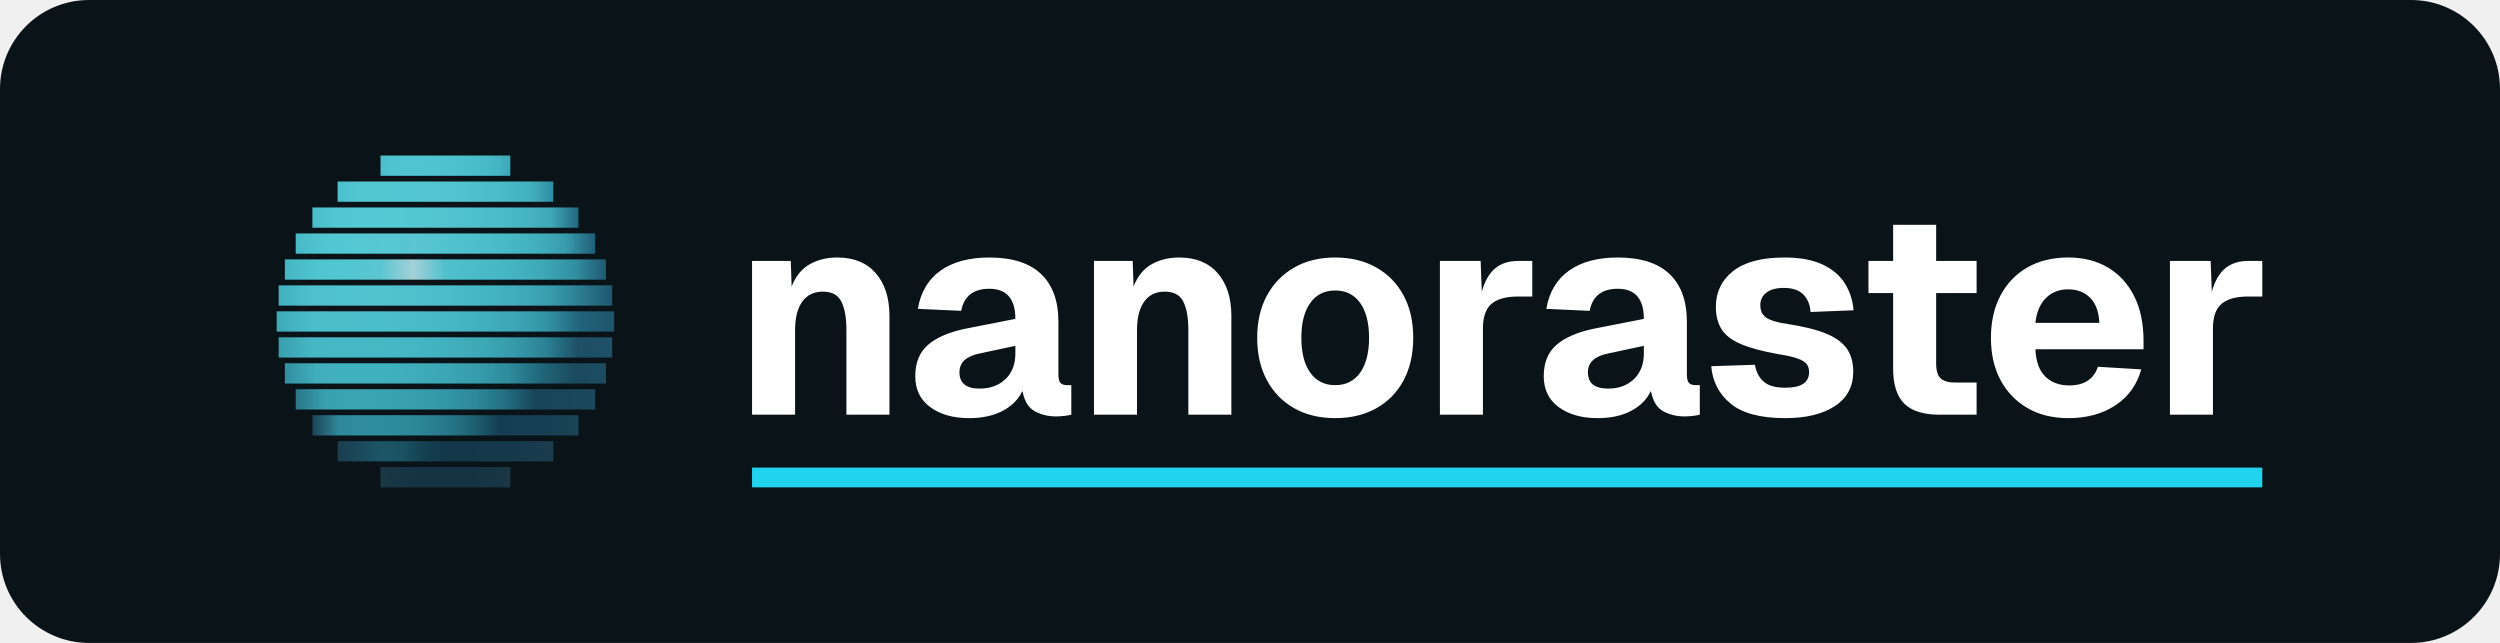
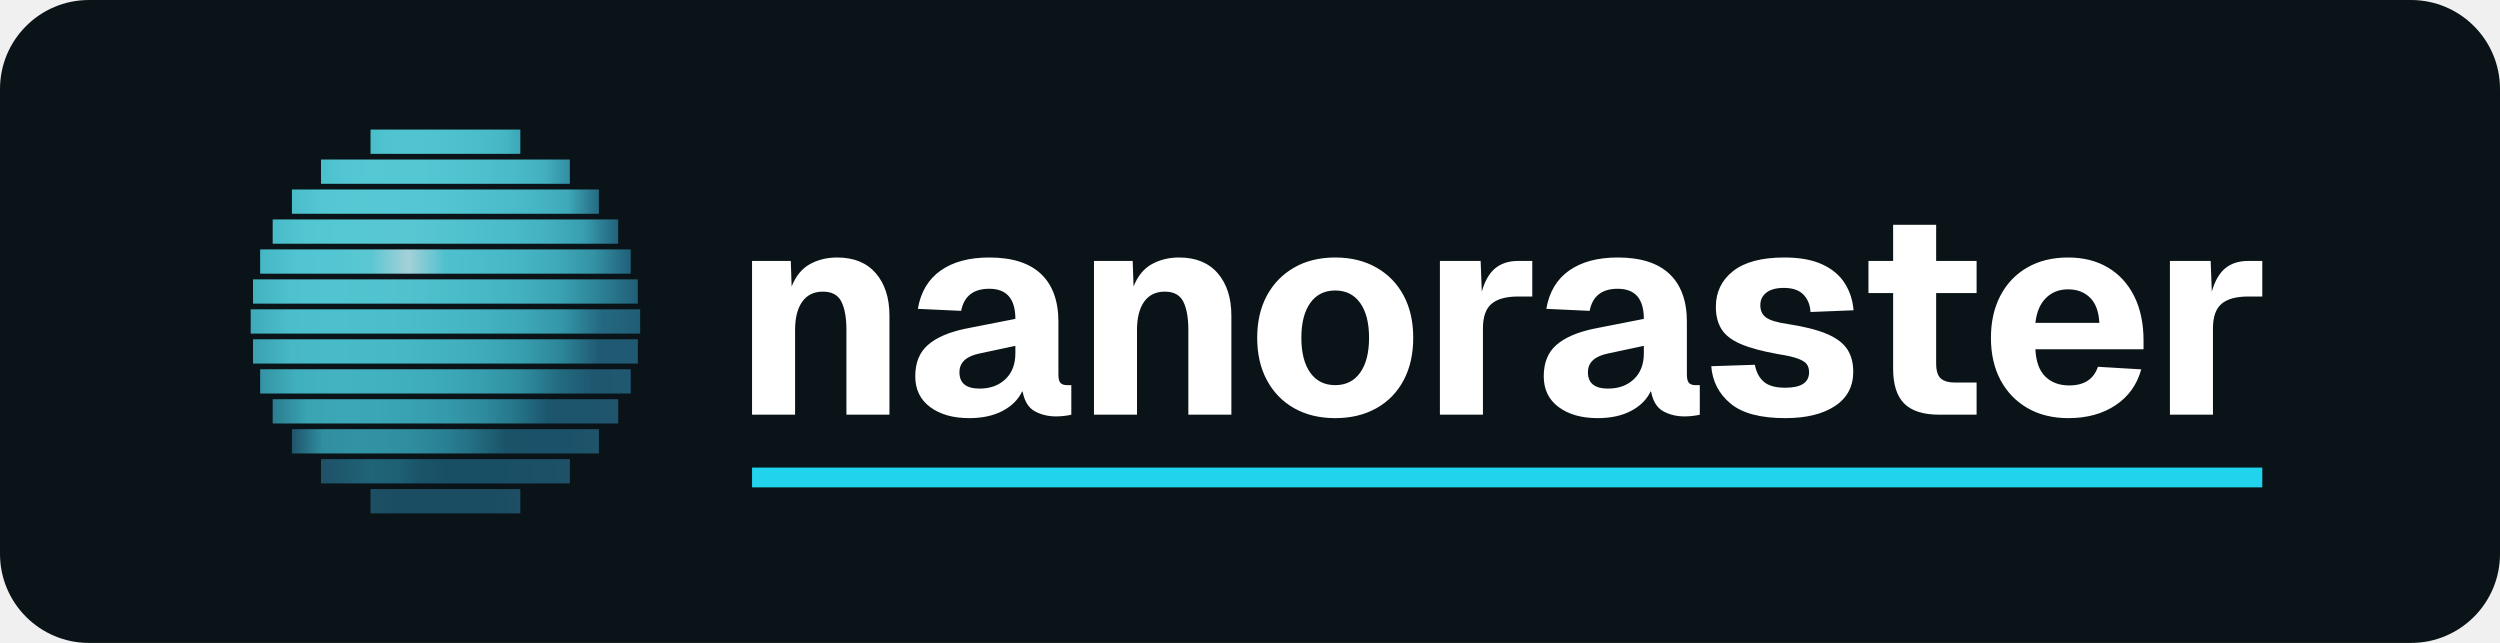
<svg xmlns="http://www.w3.org/2000/svg" viewBox="0 0 1011 260" width="1011" height="260">
  <path fill="#0a1418" d="M 36 0 L 975 0 A 36 36 0 0 1 1011 36 L 1011 224 A 36 36 0 0 1 975 260 L 36 260 A 36 36 0 0 1 0 224 L 0 36 A 36 36 0 0 1 36 0 Z" />
  <g transform="translate(96.130 46.000) scale(0.32813)">
    <defs>
-       <linearGradient id="bs1" x1="176.0" y1="0" x2="336.0" y2="0" gradientUnits="userSpaceOnUse">
-         <stop offset="0.0%" stop-color="#4abecb" />
-         <stop offset="10.0%" stop-color="#4fc3cf" />
+       <linearGradient id="bs0" x1="163.7" y1="0" x2="348.3" y2="0" gradientUnits="userSpaceOnUse">
+         <stop offset="0.0%" stop-color="#4bbecb" />
+         <stop offset="10.0%" stop-color="#4fc3d0" />
        <stop offset="20.0%" stop-color="#50c4d0" />
        <stop offset="30.0%" stop-color="#50c4d0" />
        <stop offset="40.0%" stop-color="#4fc3cf" />
        <stop offset="50.0%" stop-color="#4ec2ce" />
        <stop offset="60.0%" stop-color="#4dc0cd" />
        <stop offset="70.0%" stop-color="#4bbecb" />
-         <stop offset="80.0%" stop-color="#48bac8" />
+         <stop offset="80.0%" stop-color="#49bac8" />
        <stop offset="90.0%" stop-color="#45b5c4" />
-         <stop offset="100.0%" stop-color="#3ca7b7" />
+         <stop offset="100.0%" stop-color="#3ca7b8" />
      </linearGradient>
-       <linearGradient id="bs2" x1="123.1" y1="0" x2="388.9" y2="0" gradientUnits="userSpaceOnUse">
-         <stop offset="0.0%" stop-color="#4bbfcb" />
-         <stop offset="10.0%" stop-color="#52c7d2" />
-         <stop offset="20.0%" stop-color="#53c8d3" />
-         <stop offset="30.0%" stop-color="#53c7d3" />
-         <stop offset="40.0%" stop-color="#53c6d2" />
+       <linearGradient id="bs1" x1="102.6" y1="0" x2="409.4" y2="0" gradientUnits="userSpaceOnUse">
+         <stop offset="0.0%" stop-color="#4cbfcc" />
+         <stop offset="10.0%" stop-color="#52c7d3" />
+         <stop offset="20.0%" stop-color="#54c8d3" />
+         <stop offset="30.0%" stop-color="#53c8d3" />
+         <stop offset="40.0%" stop-color="#53c7d2" />
        <stop offset="50.0%" stop-color="#51c5d1" />
        <stop offset="60.0%" stop-color="#4fc2ce" />
        <stop offset="70.0%" stop-color="#4cbecb" />
-         <stop offset="80.0%" stop-color="#48b8c6" />
-         <stop offset="90.0%" stop-color="#42afbe" />
-         <stop offset="100.0%" stop-color="#308ca1" />
+         <stop offset="80.0%" stop-color="#48b9c7" />
+         <stop offset="90.0%" stop-color="#42afbf" />
+         <stop offset="100.0%" stop-color="#318da2" />
      </linearGradient>
-       <linearGradient id="bs3" x1="92.0" y1="0" x2="420.0" y2="0" gradientUnits="userSpaceOnUse">
+       <linearGradient id="bs2" x1="66.8" y1="0" x2="445.2" y2="0" gradientUnits="userSpaceOnUse">
        <stop offset="0.0%" stop-color="#4abdca" />
        <stop offset="10.0%" stop-color="#53c7d3" />
-         <stop offset="20.0%" stop-color="#54c8d4" />
-         <stop offset="30.0%" stop-color="#54c8d3" />
-         <stop offset="40.0%" stop-color="#53c7d2" />
+         <stop offset="20.0%" stop-color="#54c9d4" />
+         <stop offset="30.0%" stop-color="#54c8d4" />
+         <stop offset="40.0%" stop-color="#53c7d3" />
+         <stop offset="50.0%" stop-color="#51c5d1" />
+         <stop offset="60.0%" stop-color="#4fc1ce" />
+         <stop offset="70.0%" stop-color="#4bbdca" />
+         <stop offset="80.0%" stop-color="#46b5c3" />
+         <stop offset="90.0%" stop-color="#3ea8b8" />
+         <stop offset="100.0%" stop-color="#246982" />
+       </linearGradient>
+       <linearGradient id="bs3" x1="43.1" y1="0" x2="468.9" y2="0" gradientUnits="userSpaceOnUse">
+         <stop offset="0.0%" stop-color="#49bbc8" />
+         <stop offset="10.0%" stop-color="#52c7d2" />
+         <stop offset="20.0%" stop-color="#54c8d3" />
+         <stop offset="30.0%" stop-color="#56c8d3" />
+         <stop offset="40.0%" stop-color="#59c7d2" />
        <stop offset="50.0%" stop-color="#51c4d0" />
-         <stop offset="60.0%" stop-color="#4ec1ce" />
-         <stop offset="70.0%" stop-color="#4bbcc9" />
-         <stop offset="80.0%" stop-color="#46b5c3" />
-         <stop offset="90.0%" stop-color="#3da7b7" />
-         <stop offset="100.0%" stop-color="#22667f" />
+         <stop offset="60.0%" stop-color="#4dbfcc" />
+         <stop offset="70.0%" stop-color="#49bac7" />
+         <stop offset="80.0%" stop-color="#43b0bf" />
+         <stop offset="90.0%" stop-color="#399eb0" />
+         <stop offset="100.0%" stop-color="#22627c" />
      </linearGradient>
-       <linearGradient id="bs4" x1="71.5" y1="0" x2="440.5" y2="0" gradientUnits="userSpaceOnUse">
-         <stop offset="0.0%" stop-color="#48bac7" />
-         <stop offset="10.0%" stop-color="#52c6d2" />
-         <stop offset="20.0%" stop-color="#54c8d3" />
-         <stop offset="30.0%" stop-color="#56c7d3" />
-         <stop offset="40.0%" stop-color="#59c6d2" />
-         <stop offset="50.0%" stop-color="#51c3cf" />
-         <stop offset="60.0%" stop-color="#4dbfcc" />
-         <stop offset="70.0%" stop-color="#48b9c7" />
-         <stop offset="80.0%" stop-color="#42afbe" />
-         <stop offset="90.0%" stop-color="#399dae" />
-         <stop offset="100.0%" stop-color="#205e77" />
+       <linearGradient id="bs4" x1="27.6" y1="0" x2="484.4" y2="0" gradientUnits="userSpaceOnUse">
+         <stop offset="0.0%" stop-color="#46b7c5" />
+         <stop offset="10.0%" stop-color="#51c5d1" />
+         <stop offset="20.0%" stop-color="#52c6d2" />
+         <stop offset="30.0%" stop-color="#5cc7d2" />
+         <stop offset="40.0%" stop-color="#a4d0d8" />
+         <stop offset="50.0%" stop-color="#4fc1ce" />
+         <stop offset="60.0%" stop-color="#4bbcca" />
+         <stop offset="70.0%" stop-color="#46b5c4" />
+         <stop offset="80.0%" stop-color="#3faab9" />
+         <stop offset="90.0%" stop-color="#3492a5" />
+         <stop offset="100.0%" stop-color="#21607a" />
      </linearGradient>
-       <linearGradient id="bs5" x1="58.1" y1="0" x2="453.9" y2="0" gradientUnits="userSpaceOnUse">
-         <stop offset="0.0%" stop-color="#45b6c4" />
-         <stop offset="10.0%" stop-color="#50c4d0" />
-         <stop offset="20.0%" stop-color="#52c6d1" />
-         <stop offset="30.0%" stop-color="#5cc6d1" />
-         <stop offset="40.0%" stop-color="#a4d0d7" />
-         <stop offset="50.0%" stop-color="#4fc1cd" />
-         <stop offset="60.0%" stop-color="#4abcc9" />
-         <stop offset="70.0%" stop-color="#45b5c3" />
-         <stop offset="80.0%" stop-color="#3ea9b8" />
-         <stop offset="90.0%" stop-color="#3390a3" />
-         <stop offset="100.0%" stop-color="#1f5a73" />
+       <linearGradient id="bs5" x1="18.9" y1="0" x2="493.1" y2="0" gradientUnits="userSpaceOnUse">
+         <stop offset="0.0%" stop-color="#43b2c0" />
+         <stop offset="10.0%" stop-color="#4ec2ce" />
+         <stop offset="20.0%" stop-color="#50c4d0" />
+         <stop offset="30.0%" stop-color="#51c3cf" />
+         <stop offset="40.0%" stop-color="#51c1ce" />
+         <stop offset="50.0%" stop-color="#4bbeca" />
+         <stop offset="60.0%" stop-color="#47b8c6" />
+         <stop offset="70.0%" stop-color="#42b0bf" />
+         <stop offset="80.0%" stop-color="#3aa1b2" />
+         <stop offset="90.0%" stop-color="#2d8296" />
+         <stop offset="100.0%" stop-color="#215e77" />
      </linearGradient>
-       <linearGradient id="bs6" x1="50.5" y1="0" x2="461.5" y2="0" gradientUnits="userSpaceOnUse">
-         <stop offset="0.0%" stop-color="#42b0bf" />
-         <stop offset="10.0%" stop-color="#4ec1cd" />
-         <stop offset="20.0%" stop-color="#4fc3cf" />
-         <stop offset="30.0%" stop-color="#50c3ce" />
-         <stop offset="40.0%" stop-color="#50c1cd" />
-         <stop offset="50.0%" stop-color="#4bbdca" />
-         <stop offset="60.0%" stop-color="#47b7c5" />
-         <stop offset="70.0%" stop-color="#41afbd" />
-         <stop offset="80.0%" stop-color="#39a0b0" />
-         <stop offset="90.0%" stop-color="#2c7e92" />
-         <stop offset="100.0%" stop-color="#1f576f" />
+       <linearGradient id="bs6" x1="16.0" y1="0" x2="496.0" y2="0" gradientUnits="userSpaceOnUse">
+         <stop offset="0.0%" stop-color="#3faaba" />
+         <stop offset="10.0%" stop-color="#4bbecb" />
+         <stop offset="20.0%" stop-color="#4cc0cc" />
+         <stop offset="30.0%" stop-color="#4cbfcc" />
+         <stop offset="40.0%" stop-color="#4abdca" />
+         <stop offset="50.0%" stop-color="#47b9c6" />
+         <stop offset="60.0%" stop-color="#43b2c1" />
+         <stop offset="70.0%" stop-color="#3da8b8" />
+         <stop offset="80.0%" stop-color="#3496a8" />
+         <stop offset="90.0%" stop-color="#246980" />
+         <stop offset="100.0%" stop-color="#215c75" />
      </linearGradient>
-       <linearGradient id="bs7" x1="48.0" y1="0" x2="464.0" y2="0" gradientUnits="userSpaceOnUse">
-         <stop offset="0.0%" stop-color="#3ea9b8" />
-         <stop offset="10.0%" stop-color="#4abdc9" />
-         <stop offset="20.0%" stop-color="#4cbfcb" />
-         <stop offset="30.0%" stop-color="#4bbecb" />
-         <stop offset="40.0%" stop-color="#4abcc9" />
-         <stop offset="50.0%" stop-color="#47b8c5" />
-         <stop offset="60.0%" stop-color="#42b1bf" />
-         <stop offset="70.0%" stop-color="#3ca7b6" />
-         <stop offset="80.0%" stop-color="#3393a5" />
-         <stop offset="90.0%" stop-color="#226378" />
-         <stop offset="100.0%" stop-color="#1e546b" />
+       <linearGradient id="bs7" x1="18.9" y1="0" x2="493.1" y2="0" gradientUnits="userSpaceOnUse">
+         <stop offset="0.0%" stop-color="#3aa1b1" />
+         <stop offset="10.0%" stop-color="#47b8c6" />
+         <stop offset="20.0%" stop-color="#48bbc8" />
+         <stop offset="30.0%" stop-color="#48bac7" />
+         <stop offset="40.0%" stop-color="#46b7c5" />
+         <stop offset="50.0%" stop-color="#43b2c0" />
+         <stop offset="60.0%" stop-color="#3eabba" />
+         <stop offset="70.0%" stop-color="#379eae" />
+         <stop offset="80.0%" stop-color="#2d8699" />
+         <stop offset="90.0%" stop-color="#1f5a72" />
+         <stop offset="100.0%" stop-color="#205a72" />
      </linearGradient>
-       <linearGradient id="bs8" x1="50.5" y1="0" x2="461.5" y2="0" gradientUnits="userSpaceOnUse">
-         <stop offset="0.0%" stop-color="#399eae" />
-         <stop offset="10.0%" stop-color="#46b7c4" />
-         <stop offset="20.0%" stop-color="#47b9c6" />
-         <stop offset="30.0%" stop-color="#47b9c5" />
-         <stop offset="40.0%" stop-color="#45b6c3" />
-         <stop offset="50.0%" stop-color="#42b1bf" />
-         <stop offset="60.0%" stop-color="#3da9b7" />
-         <stop offset="70.0%" stop-color="#369bab" />
-         <stop offset="80.0%" stop-color="#2c8294" />
-         <stop offset="90.0%" stop-color="#1d4f66" />
-         <stop offset="100.0%" stop-color="#1e5067" />
+       <linearGradient id="bs8" x1="27.6" y1="0" x2="484.4" y2="0" gradientUnits="userSpaceOnUse">
+         <stop offset="0.0%" stop-color="#3493a4" />
+         <stop offset="10.0%" stop-color="#41b0be" />
+         <stop offset="20.0%" stop-color="#43b3c1" />
+         <stop offset="30.0%" stop-color="#42b2c0" />
+         <stop offset="40.0%" stop-color="#40afbd" />
+         <stop offset="50.0%" stop-color="#3ca9b8" />
+         <stop offset="60.0%" stop-color="#379faf" />
+         <stop offset="70.0%" stop-color="#308fa1" />
+         <stop offset="80.0%" stop-color="#246d82" />
+         <stop offset="90.0%" stop-color="#1e576f" />
+         <stop offset="100.0%" stop-color="#205870" />
      </linearGradient>
-       <linearGradient id="bs9" x1="58.1" y1="0" x2="453.9" y2="0" gradientUnits="userSpaceOnUse">
-         <stop offset="0.0%" stop-color="#328fa0" />
-         <stop offset="10.0%" stop-color="#40aebc" />
-         <stop offset="20.0%" stop-color="#42b1bf" />
-         <stop offset="30.0%" stop-color="#41b0be" />
-         <stop offset="40.0%" stop-color="#3fadbb" />
-         <stop offset="50.0%" stop-color="#3ba6b5" />
-         <stop offset="60.0%" stop-color="#369cac" />
-         <stop offset="70.0%" stop-color="#2e8b9b" />
-         <stop offset="80.0%" stop-color="#216578" />
-         <stop offset="90.0%" stop-color="#1b4b60" />
-         <stop offset="100.0%" stop-color="#1d4c61" />
+       <linearGradient id="bs9" x1="43.1" y1="0" x2="468.9" y2="0" gradientUnits="userSpaceOnUse">
+         <stop offset="0.0%" stop-color="#2b7c8f" />
+         <stop offset="10.0%" stop-color="#3aa4b3" />
+         <stop offset="20.0%" stop-color="#3ca7b6" />
+         <stop offset="30.0%" stop-color="#3ba6b5" />
+         <stop offset="40.0%" stop-color="#38a2b2" />
+         <stop offset="50.0%" stop-color="#359aab" />
+         <stop offset="60.0%" stop-color="#2f8d9f" />
+         <stop offset="70.0%" stop-color="#26768a" />
+         <stop offset="80.0%" stop-color="#1c556c" />
+         <stop offset="90.0%" stop-color="#1d556c" />
+         <stop offset="100.0%" stop-color="#20566d" />
      </linearGradient>
-       <linearGradient id="bs10" x1="71.5" y1="0" x2="440.5" y2="0" gradientUnits="userSpaceOnUse">
-         <stop offset="0.0%" stop-color="#297687" />
-         <stop offset="10.0%" stop-color="#39a1b0" />
-         <stop offset="20.0%" stop-color="#3aa5b3" />
-         <stop offset="30.0%" stop-color="#39a3b2" />
-         <stop offset="40.0%" stop-color="#379fae" />
-         <stop offset="50.0%" stop-color="#3397a6" />
-         <stop offset="60.0%" stop-color="#2d8999" />
-         <stop offset="70.0%" stop-color="#236e80" />
-         <stop offset="80.0%" stop-color="#174559" />
-         <stop offset="90.0%" stop-color="#19465a" />
-         <stop offset="100.0%" stop-color="#1d485c" />
+       <linearGradient id="bs10" x1="66.8" y1="0" x2="445.2" y2="0" gradientUnits="userSpaceOnUse">
+         <stop offset="0.0%" stop-color="#1f546a" />
+         <stop offset="10.0%" stop-color="#308ea0" />
+         <stop offset="20.0%" stop-color="#3293a4" />
+         <stop offset="30.0%" stop-color="#3192a3" />
+         <stop offset="40.0%" stop-color="#2e8c9d" />
+         <stop offset="50.0%" stop-color="#298093" />
+         <stop offset="60.0%" stop-color="#226c80" />
+         <stop offset="70.0%" stop-color="#1a5268" />
+         <stop offset="80.0%" stop-color="#1b5269" />
+         <stop offset="90.0%" stop-color="#1c5269" />
+         <stop offset="100.0%" stop-color="#1f546a" />
      </linearGradient>
-       <linearGradient id="bs11" x1="92.0" y1="0" x2="420.0" y2="0" gradientUnits="userSpaceOnUse">
-         <stop offset="0.0%" stop-color="#1c4356" />
-         <stop offset="10.0%" stop-color="#2e8999" />
-         <stop offset="20.0%" stop-color="#2f8e9e" />
-         <stop offset="30.0%" stop-color="#2e8d9c" />
-         <stop offset="40.0%" stop-color="#2b8696" />
-         <stop offset="50.0%" stop-color="#26798a" />
-         <stop offset="60.0%" stop-color="#1e6273" />
-         <stop offset="70.0%" stop-color="#143f52" />
-         <stop offset="80.0%" stop-color="#153f52" />
-         <stop offset="90.0%" stop-color="#174053" />
-         <stop offset="100.0%" stop-color="#1c4356" />
+       <linearGradient id="bs11" x1="102.6" y1="0" x2="409.4" y2="0" gradientUnits="userSpaceOnUse">
+         <stop offset="0.0%" stop-color="#1f5167" />
+         <stop offset="10.0%" stop-color="#1e5a6f" />
+         <stop offset="20.0%" stop-color="#206478" />
+         <stop offset="30.0%" stop-color="#1e6175" />
+         <stop offset="40.0%" stop-color="#1a5469" />
+         <stop offset="50.0%" stop-color="#194f65" />
+         <stop offset="60.0%" stop-color="#194f65" />
+         <stop offset="70.0%" stop-color="#194f65" />
+         <stop offset="80.0%" stop-color="#1a4f65" />
+         <stop offset="90.0%" stop-color="#1b5066" />
+         <stop offset="100.0%" stop-color="#1f5167" />
      </linearGradient>
-       <linearGradient id="bs12" x1="123.1" y1="0" x2="388.9" y2="0" gradientUnits="userSpaceOnUse">
-         <stop offset="0.0%" stop-color="#1c3d4e" />
-         <stop offset="10.0%" stop-color="#1a495a" />
-         <stop offset="20.0%" stop-color="#1c5666" />
-         <stop offset="30.0%" stop-color="#1a5262" />
-         <stop offset="40.0%" stop-color="#144050" />
-         <stop offset="50.0%" stop-color="#12384a" />
-         <stop offset="60.0%" stop-color="#12384a" />
-         <stop offset="70.0%" stop-color="#13394a" />
-         <stop offset="80.0%" stop-color="#15394b" />
-         <stop offset="90.0%" stop-color="#173a4c" />
-         <stop offset="100.0%" stop-color="#1c3d4e" />
-       </linearGradient>
-       <linearGradient id="bs13" x1="176.0" y1="0" x2="336.0" y2="0" gradientUnits="userSpaceOnUse">
-         <stop offset="0.0%" stop-color="#1b3746" />
-         <stop offset="10.0%" stop-color="#183544" />
-         <stop offset="20.0%" stop-color="#163443" />
-         <stop offset="30.0%" stop-color="#153342" />
-         <stop offset="40.0%" stop-color="#153342" />
-         <stop offset="50.0%" stop-color="#153342" />
-         <stop offset="60.0%" stop-color="#153342" />
-         <stop offset="70.0%" stop-color="#153342" />
-         <stop offset="80.0%" stop-color="#163443" />
-         <stop offset="90.0%" stop-color="#183544" />
-         <stop offset="100.0%" stop-color="#1b3746" />
+       <linearGradient id="bs12" x1="163.7" y1="0" x2="348.3" y2="0" gradientUnits="userSpaceOnUse">
+         <stop offset="0.0%" stop-color="#1e4f64" />
+         <stop offset="10.0%" stop-color="#1c4e63" />
+         <stop offset="20.0%" stop-color="#1b4d62" />
+         <stop offset="30.0%" stop-color="#1a4d62" />
+         <stop offset="40.0%" stop-color="#1a4d62" />
+         <stop offset="50.0%" stop-color="#1a4d62" />
+         <stop offset="60.0%" stop-color="#1a4d62" />
+         <stop offset="70.0%" stop-color="#1a4d62" />
+         <stop offset="80.0%" stop-color="#1b4d62" />
+         <stop offset="90.0%" stop-color="#1c4e63" />
+         <stop offset="100.0%" stop-color="#1e4f64" />
      </linearGradient>
    </defs>
-     <path fill="url(#bs1)" d="M 176 51.5 L 336 51.5 L 336 76.5 L 176 76.5 L 176 51.5 Z" />
-     <path fill="url(#bs2)" d="M 123.094 83.5 L 388.906 83.5 L 388.906 108.5 L 123.094 108.5 L 123.094 83.5 Z" />
-     <path fill="url(#bs3)" d="M 92.049 115.5 L 419.951 115.5 L 419.951 140.5 L 92.049 140.5 L 92.049 115.5 Z" />
-     <path fill="url(#bs4)" d="M 71.479 147.5 L 440.521 147.5 L 440.521 172.5 L 71.479 172.5 L 71.479 147.5 Z" />
-     <path fill="url(#bs5)" d="M 58.091 179.5 L 453.909 179.5 L 453.909 204.5 L 58.091 204.5 L 58.091 179.5 Z" />
-     <path fill="url(#bs6)" d="M 50.476 211.5 L 461.524 211.5 L 461.524 236.5 L 50.476 236.5 L 50.476 211.5 Z" />
-     <path fill="url(#bs7)" d="M 48 243.5 L 464 243.5 L 464 268.5 L 48 268.5 L 48 243.5 Z" />
-     <path fill="url(#bs8)" d="M 50.476 275.5 L 461.524 275.5 L 461.524 300.5 L 50.476 300.5 L 50.476 275.5 Z" />
-     <path fill="url(#bs9)" d="M 58.091 307.5 L 453.909 307.5 L 453.909 332.5 L 58.091 332.5 L 58.091 307.5 Z" />
-     <path fill="url(#bs10)" d="M 71.479 339.5 L 440.521 339.5 L 440.521 364.5 L 71.479 364.5 L 71.479 339.5 Z" />
-     <path fill="url(#bs11)" d="M 92.049 371.5 L 419.951 371.5 L 419.951 396.5 L 92.049 396.5 L 92.049 371.5 Z" />
-     <path fill="url(#bs12)" d="M 123.094 403.5 L 388.906 403.5 L 388.906 428.5 L 123.094 428.5 L 123.094 403.5 Z" />
-     <path fill="url(#bs13)" d="M 176 435.5 L 336 435.5 L 336 460.5 L 176 460.5 L 176 435.5 Z" />
+     <path fill="url(#bs0)" d="M 163.692 19.5 L 348.308 19.5 L 348.308 49.423 L 163.692 49.423 L 163.692 19.5 Z" />
+     <path fill="url(#bs1)" d="M 102.647 56.423 L 409.353 56.423 L 409.353 86.346 L 102.647 86.346 L 102.647 56.423 Z" />
+     <path fill="url(#bs2)" d="M 66.826 93.346 L 445.174 93.346 L 445.174 123.269 L 66.826 123.269 L 66.826 93.346 Z" />
+     <path fill="url(#bs3)" d="M 43.091 130.269 L 468.909 130.269 L 468.909 160.192 L 43.091 160.192 L 43.091 130.269 Z" />
+     <path fill="url(#bs4)" d="M 27.643 167.192 L 484.357 167.192 L 484.357 197.115 L 27.643 197.115 L 27.643 167.192 Z" />
+     <path fill="url(#bs5)" d="M 18.857 204.115 L 493.143 204.115 L 493.143 234.038 L 18.857 234.038 L 18.857 204.115 Z" />
+     <path fill="url(#bs6)" d="M 16 241.038 L 496 241.038 L 496 270.962 L 16 270.962 L 16 241.038 Z" />
+     <path fill="url(#bs7)" d="M 18.857 277.962 L 493.143 277.962 L 493.143 307.885 L 18.857 307.885 L 18.857 277.962 Z" />
+     <path fill="url(#bs8)" d="M 27.643 314.885 L 484.357 314.885 L 484.357 344.808 L 27.643 344.808 L 27.643 314.885 Z" />
+     <path fill="url(#bs9)" d="M 43.091 351.808 L 468.909 351.808 L 468.909 381.731 L 43.091 381.731 L 43.091 351.808 Z" />
+     <path fill="url(#bs10)" d="M 66.826 388.731 L 445.174 388.731 L 445.174 418.654 L 66.826 418.654 L 66.826 388.731 Z" />
+     <path fill="url(#bs11)" d="M 102.647 425.654 L 409.353 425.654 L 409.353 455.577 L 102.647 455.577 L 102.647 425.654 Z" />
+     <path fill="url(#bs12)" d="M 163.692 462.577 L 348.308 462.577 L 348.308 492.5 L 163.692 492.5 L 163.692 462.577 Z" />
  </g>
  <path fill="#ffffff" transform="translate(296.474 167.700)" d="M 25.056 0 L 7.656 0 L 7.656 -62.176 L 23.316 -62.176 L 23.664 -51.852 Q 26.216 -58.232 31.088 -60.9 Q 35.96 -63.568 42.108 -63.568 Q 52.2 -63.568 57.71 -57.188 Q 63.22 -50.808 63.22 -40.02 L 63.22 0 L 45.82 0 L 45.82 -34.22 Q 45.82 -41.644 43.79 -45.704 Q 41.76 -49.764 36.308 -49.764 Q 30.856 -49.764 27.956 -45.704 Q 25.056 -41.644 25.056 -34.22 L 25.056 0 Z M 95.468 1.392 Q 85.724 1.392 79.692 -3.074 Q 73.66 -7.54 73.66 -15.544 Q 73.66 -23.78 78.822 -28.246 Q 83.984 -32.712 94.076 -34.8 L 114.144 -38.744 Q 114.144 -50.924 103.588 -50.924 Q 93.96 -50.924 92.22 -41.992 L 74.704 -42.804 Q 76.444 -53.012 83.926 -58.29 Q 91.408 -63.568 103.588 -63.568 Q 117.508 -63.568 124.526 -56.898 Q 131.544 -50.228 131.544 -37.584 L 131.544 -16.356 Q 131.544 -13.688 132.414 -12.818 Q 133.284 -11.948 135.024 -11.948 L 136.764 -11.948 L 136.764 0 Q 135.952 0.232 134.154 0.464 Q 132.356 0.696 130.616 0.696 Q 125.86 0.696 122.09 -1.334 Q 118.32 -3.364 117.16 -8.932 L 116.928 -9.512 Q 114.608 -4.524 109.04 -1.566 Q 103.472 1.392 95.468 1.392 Z M 99.644 -10.556 Q 106.14 -10.556 110.142 -14.384 Q 114.144 -18.212 114.144 -24.824 L 114.144 -27.84 L 99.992 -24.824 Q 91.524 -23.2 91.524 -17.168 Q 91.524 -10.556 99.644 -10.556 Z M 163.328 0 L 145.928 0 L 145.928 -62.176 L 161.588 -62.176 L 161.936 -51.852 Q 164.488 -58.232 169.36 -60.9 Q 174.232 -63.568 180.38 -63.568 Q 190.472 -63.568 195.982 -57.188 Q 201.492 -50.808 201.492 -40.02 L 201.492 0 L 184.092 0 L 184.092 -34.22 Q 184.092 -41.644 182.062 -45.704 Q 180.032 -49.764 174.58 -49.764 Q 169.128 -49.764 166.228 -45.704 Q 163.328 -41.644 163.328 -34.22 L 163.328 0 Z M 243.484 1.392 Q 233.972 1.392 226.896 -2.61 Q 219.82 -6.612 215.876 -13.92 Q 211.932 -21.228 211.932 -31.088 Q 211.932 -40.948 215.876 -48.198 Q 219.82 -55.448 226.896 -59.508 Q 233.972 -63.568 243.484 -63.568 Q 252.996 -63.568 260.13 -59.508 Q 267.264 -55.448 271.15 -48.198 Q 275.036 -40.948 275.036 -31.088 Q 275.036 -21.228 271.15 -13.92 Q 267.264 -6.612 260.13 -2.61 Q 252.996 1.392 243.484 1.392 Z M 243.484 -11.948 Q 249.98 -11.948 253.576 -16.994 Q 257.172 -22.04 257.172 -31.088 Q 257.172 -40.136 253.576 -45.182 Q 249.98 -50.228 243.484 -50.228 Q 236.988 -50.228 233.392 -45.182 Q 229.796 -40.136 229.796 -31.088 Q 229.796 -22.04 233.392 -16.994 Q 236.988 -11.948 243.484 -11.948 Z M 303.224 0 L 285.824 0 L 285.824 -62.176 L 302.296 -62.176 L 302.76 -49.764 Q 304.616 -56.26 308.212 -59.218 Q 311.808 -62.176 317.492 -62.176 L 323.176 -62.176 L 323.176 -47.792 L 317.492 -47.792 Q 310.184 -47.792 306.704 -44.834 Q 303.224 -41.876 303.224 -34.916 L 303.224 0 Z M 349.624 1.392 Q 339.88 1.392 333.848 -3.074 Q 327.816 -7.54 327.816 -15.544 Q 327.816 -23.78 332.978 -28.246 Q 338.14 -32.712 348.232 -34.8 L 368.3 -38.744 Q 368.3 -50.924 357.744 -50.924 Q 348.116 -50.924 346.376 -41.992 L 328.86 -42.804 Q 330.6 -53.012 338.082 -58.29 Q 345.564 -63.568 357.744 -63.568 Q 371.664 -63.568 378.682 -56.898 Q 385.7 -50.228 385.7 -37.584 L 385.7 -16.356 Q 385.7 -13.688 386.57 -12.818 Q 387.44 -11.948 389.18 -11.948 L 390.92 -11.948 L 390.92 0 Q 390.108 0.232 388.31 0.464 Q 386.512 0.696 384.772 0.696 Q 380.016 0.696 376.246 -1.334 Q 372.476 -3.364 371.316 -8.932 L 371.084 -9.512 Q 368.764 -4.524 363.196 -1.566 Q 357.628 1.392 349.624 1.392 Z M 353.8 -10.556 Q 360.296 -10.556 364.298 -14.384 Q 368.3 -18.212 368.3 -24.824 L 368.3 -27.84 L 354.148 -24.824 Q 345.68 -23.2 345.68 -17.168 Q 345.68 -10.556 353.8 -10.556 Z M 425.488 1.392 Q 410.408 1.392 403.332 -4.524 Q 396.256 -10.44 395.56 -19.604 L 413.192 -20.184 Q 414.004 -15.776 416.788 -13.34 Q 419.572 -10.904 425.488 -10.904 Q 435.116 -10.904 435.116 -17.168 Q 435.116 -19.14 434.188 -20.416 Q 433.26 -21.692 430.592 -22.678 Q 427.924 -23.664 422.704 -24.476 Q 412.96 -26.216 407.45 -28.594 Q 401.94 -30.972 399.678 -34.626 Q 397.416 -38.28 397.416 -43.616 Q 397.416 -52.548 404.376 -58.058 Q 411.336 -63.568 425.14 -63.568 Q 434.42 -63.568 440.452 -60.784 Q 446.484 -58 449.558 -53.128 Q 452.632 -48.256 453.096 -42.224 L 435.696 -41.528 Q 435.464 -45.82 432.854 -48.546 Q 430.244 -51.272 424.908 -51.272 Q 420.268 -51.272 417.832 -49.358 Q 415.396 -47.444 415.396 -44.312 Q 415.396 -40.948 417.774 -39.266 Q 420.152 -37.584 426.532 -36.656 Q 436.392 -35.148 442.192 -32.712 Q 447.992 -30.276 450.486 -26.564 Q 452.98 -22.852 452.98 -17.4 Q 452.98 -8.352 445.556 -3.48 Q 438.132 1.392 425.488 1.392 Z M 502.86 0 L 487.78 0 Q 478.152 0 473.628 -4.466 Q 469.104 -8.932 469.104 -18.676 L 469.104 -49.184 L 459.128 -49.184 L 459.128 -62.176 L 469.104 -62.176 L 469.104 -76.792 L 486.504 -76.792 L 486.504 -62.176 L 502.86 -62.176 L 502.86 -49.184 L 486.504 -49.184 L 486.504 -20.764 Q 486.504 -16.24 488.418 -14.616 Q 490.332 -12.992 494.16 -12.992 L 502.86 -12.992 L 502.86 0 Z M 539.98 1.392 Q 530.468 1.392 523.45 -2.668 Q 516.432 -6.728 512.546 -13.978 Q 508.66 -21.228 508.66 -31.088 Q 508.66 -40.832 512.488 -48.14 Q 516.316 -55.448 523.334 -59.508 Q 530.352 -63.568 539.864 -63.568 Q 549.144 -63.568 555.988 -59.508 Q 562.832 -55.448 566.602 -47.908 Q 570.372 -40.368 570.372 -29.928 L 570.372 -26.448 L 526.64 -26.448 Q 526.988 -19.024 530.642 -15.428 Q 534.296 -11.832 540.328 -11.832 Q 549.376 -11.832 551.928 -19.372 L 569.444 -18.328 Q 566.892 -9.048 559.062 -3.828 Q 551.232 1.392 539.98 1.392 Z M 526.64 -37.12 L 552.508 -37.12 Q 552.16 -43.964 548.738 -47.328 Q 545.316 -50.692 539.864 -50.692 Q 534.412 -50.692 530.874 -47.154 Q 527.336 -43.616 526.64 -37.12 Z M 598.444 0 L 581.044 0 L 581.044 -62.176 L 597.516 -62.176 L 597.98 -49.764 Q 599.836 -56.26 603.432 -59.218 Q 607.028 -62.176 612.712 -62.176 L 618.396 -62.176 L 618.396 -47.792 L 612.712 -47.792 Q 605.404 -47.792 601.924 -44.834 Q 598.444 -41.876 598.444 -34.916 L 598.444 0 Z" />
  <rect x="304.13" y="189.09" width="610.74" height="8" fill="#22d3ee" />
</svg>
